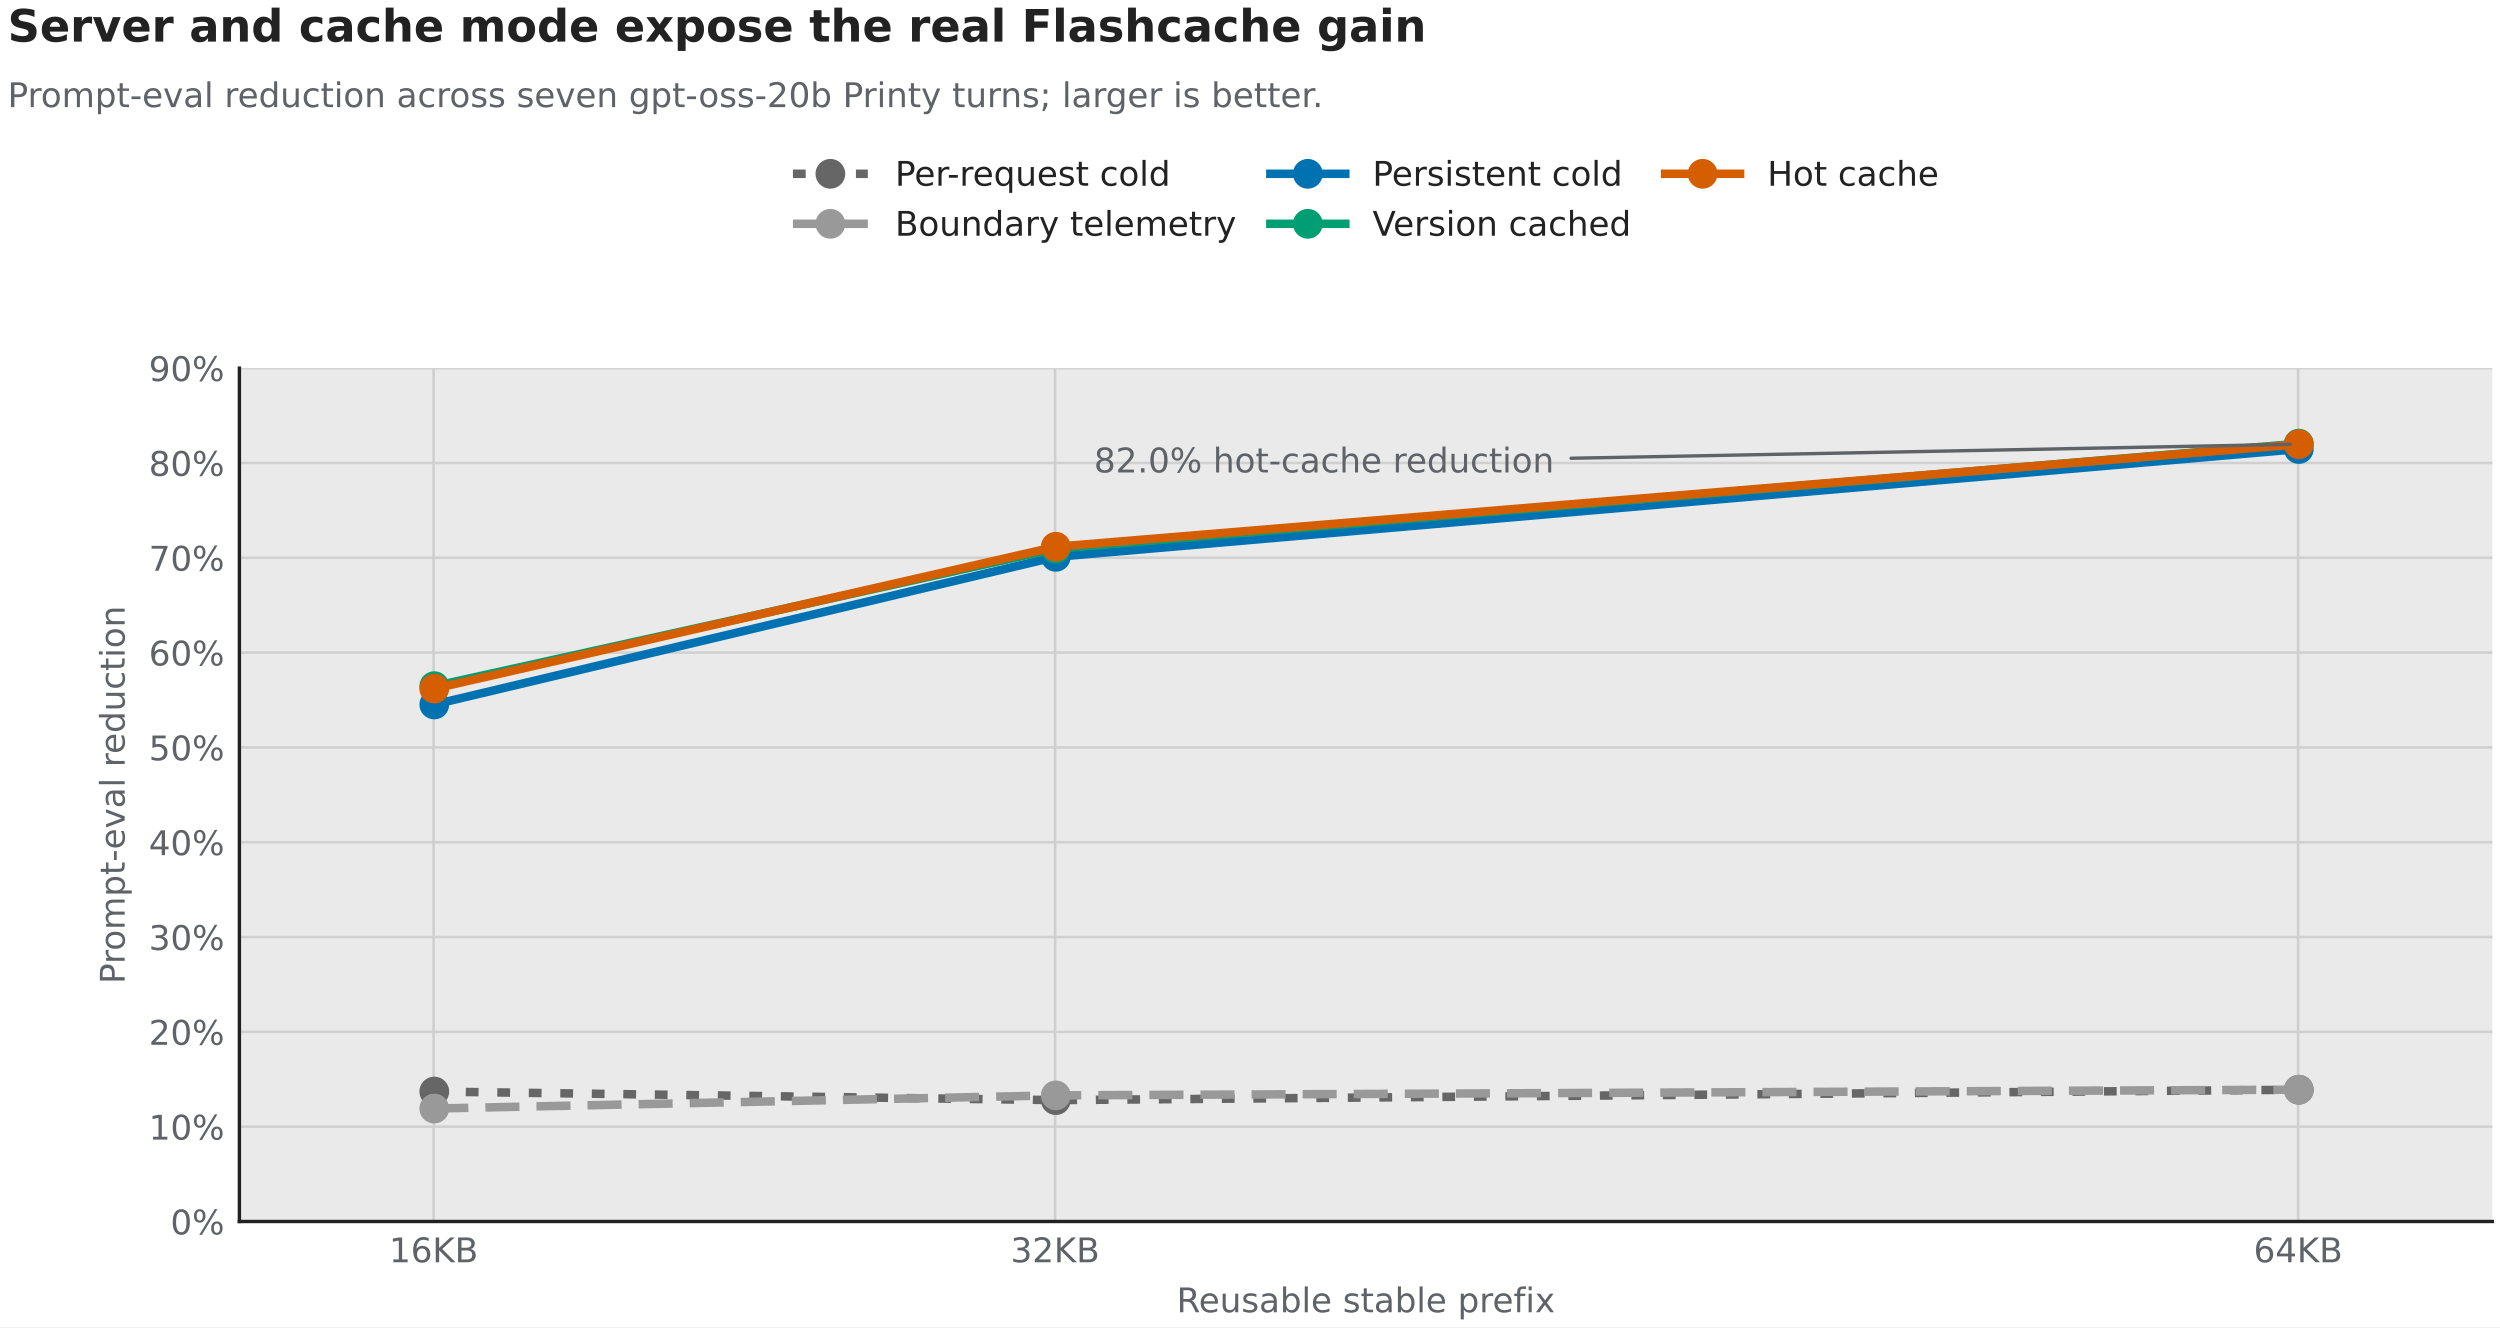
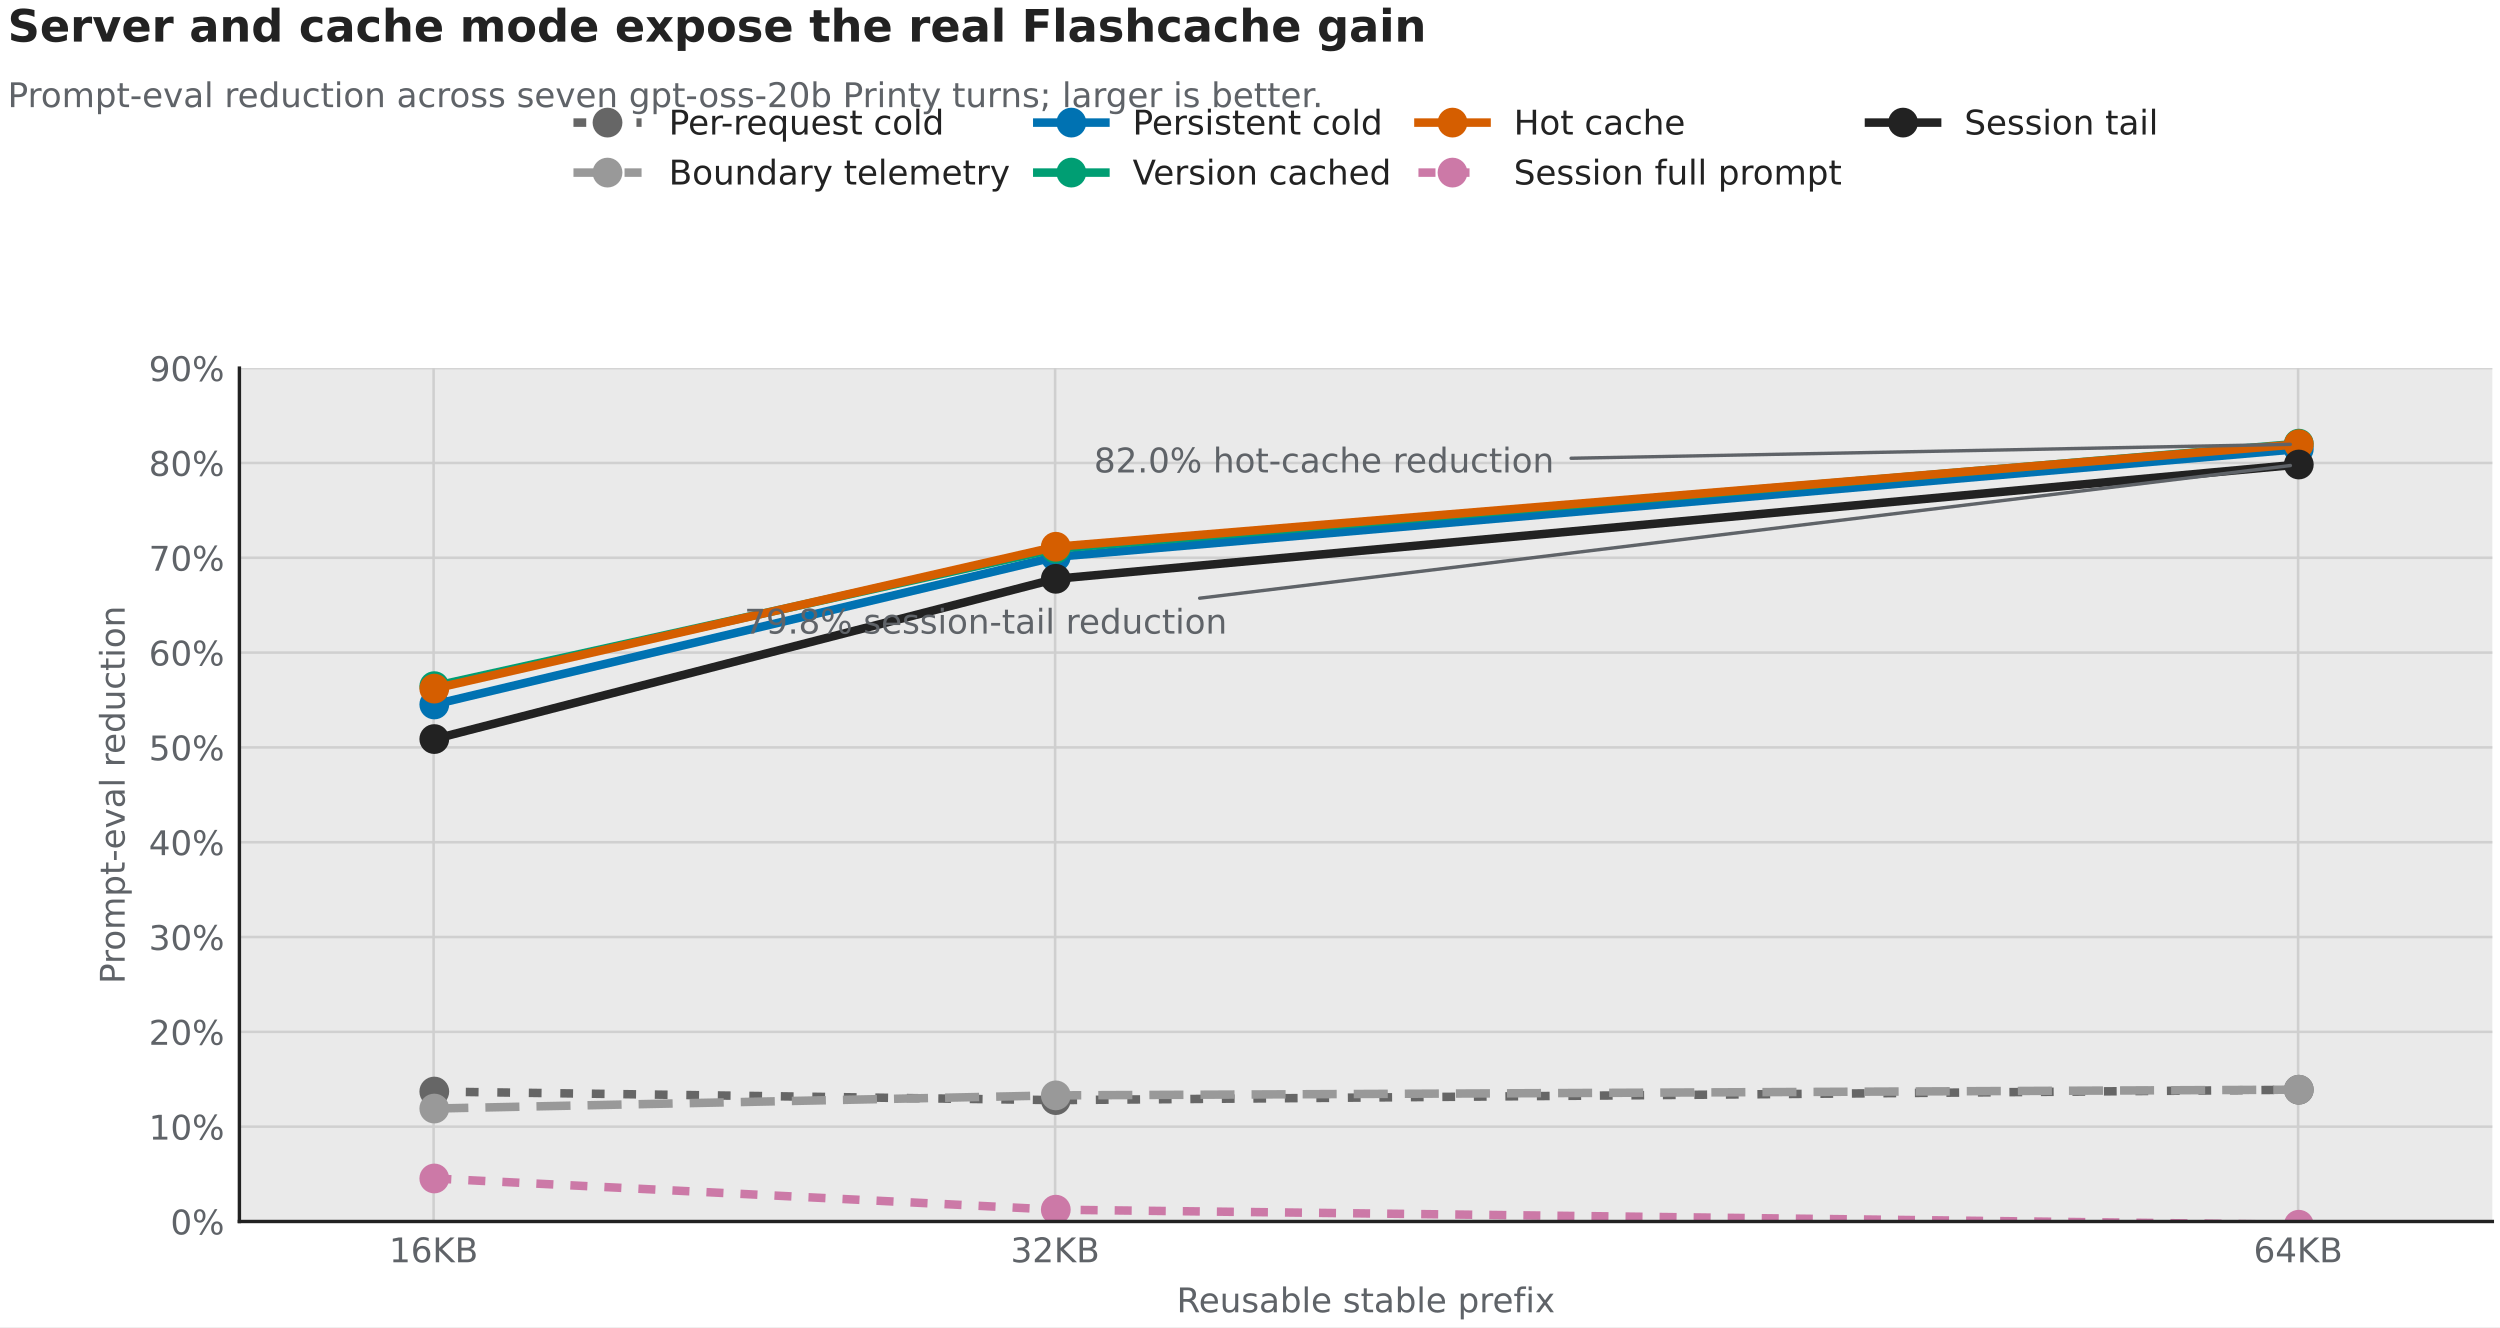
<svg xmlns="http://www.w3.org/2000/svg" xmlns:xlink="http://www.w3.org/1999/xlink" width="587.232pt" height="311.705pt" viewBox="0 0 587.232 311.705" version="1.1">
  <defs>
    <style type="text/css">*{stroke-linejoin: round; stroke-linecap: butt}</style>
  </defs>
  <g id="figure_1">
    <g id="patch_1">
      <path d="M 0 311.705 L 587.232 311.705 L 587.232 0 L 0 0 z " style="fill: #ffffff" />
    </g>
    <g id="axes_1">
      <g id="patch_2">
        <path d="M 56.232 286.92 L 585.432 286.92 L 585.432 86.472 L 56.232 86.472 z " style="fill: #eaeaea" />
      </g>
      <g id="matplotlib.axis_1">
        <g id="xtick_1">
          <g id="line2d_1">
-             <path d="M 101.853 286.92 L 101.853 86.472 " clip-path="url(#p357e5325a0)" style="fill: none; stroke: #cfcfcf; stroke-width: 0.6; stroke-linecap: square" />
+             <path d="M 101.853 286.92 L 101.853 86.472 " clip-path="url(#p5249ad72b9)" style="fill: none; stroke: #cfcfcf; stroke-width: 0.6; stroke-linecap: square" />
          </g>
          <g id="line2d_2" />
          <g id="text_1">
            <text style="fill: #5f6368; font: 8px 'DejaVu Sans'; text-anchor: middle" x="101.853" y="296.499" transform="rotate(-0 101.8527 296.4987)">16KB</text>
          </g>
        </g>
        <g id="xtick_2">
          <g id="line2d_3">
-             <path d="M 247.839 286.92 L 247.839 86.472 " clip-path="url(#p357e5325a0)" style="fill: none; stroke: #cfcfcf; stroke-width: 0.6; stroke-linecap: square" />
+             <path d="M 247.839 286.92 L 247.839 86.472 " clip-path="url(#p5249ad72b9)" style="fill: none; stroke: #cfcfcf; stroke-width: 0.6; stroke-linecap: square" />
          </g>
          <g id="line2d_4" />
          <g id="text_2">
            <text style="fill: #5f6368; font: 8px 'DejaVu Sans'; text-anchor: middle" x="247.839" y="296.499" transform="rotate(-0 247.8389 296.4987)">32KB</text>
          </g>
        </g>
        <g id="xtick_3">
          <g id="line2d_5">
-             <path d="M 539.811 286.92 L 539.811 86.472 " clip-path="url(#p357e5325a0)" style="fill: none; stroke: #cfcfcf; stroke-width: 0.6; stroke-linecap: square" />
+             <path d="M 539.811 286.92 L 539.811 86.472 " clip-path="url(#p5249ad72b9)" style="fill: none; stroke: #cfcfcf; stroke-width: 0.6; stroke-linecap: square" />
          </g>
          <g id="line2d_6" />
          <g id="text_3">
            <text style="fill: #5f6368; font: 8px 'DejaVu Sans'; text-anchor: middle" x="539.811" y="296.499" transform="rotate(-0 539.8113 296.4987)">64KB</text>
          </g>
        </g>
        <g id="text_4">
          <text style="fill: #5f6368; font: 8px 'DejaVu Sans'; text-anchor: middle" x="320.832" y="308.241" transform="rotate(-0 320.832 308.2412)">Reusable stable prefix</text>
        </g>
      </g>
      <g id="matplotlib.axis_2">
        <g id="ytick_1">
          <g id="line2d_7">
-             <path d="M 56.232 286.92 L 585.432 286.92 " clip-path="url(#p357e5325a0)" style="fill: none; stroke: #cfcfcf; stroke-opacity: 0.95; stroke-width: 0.6; stroke-linecap: square" />
+             <path d="M 56.232 286.92 L 585.432 286.92 " clip-path="url(#p5249ad72b9)" style="fill: none; stroke: #cfcfcf; stroke-opacity: 0.95; stroke-width: 0.6; stroke-linecap: square" />
          </g>
          <g id="line2d_8" />
          <g id="text_5">
            <text style="fill: #5f6368; font: 8px 'DejaVu Sans'; text-anchor: end" x="52.732" y="289.959" transform="rotate(-0 52.732 289.9594)">0%</text>
          </g>
        </g>
        <g id="ytick_2">
          <g id="line2d_9">
-             <path d="M 56.232 264.648 L 585.432 264.648 " clip-path="url(#p357e5325a0)" style="fill: none; stroke: #cfcfcf; stroke-opacity: 0.95; stroke-width: 0.6; stroke-linecap: square" />
+             <path d="M 56.232 264.648 L 585.432 264.648 " clip-path="url(#p5249ad72b9)" style="fill: none; stroke: #cfcfcf; stroke-opacity: 0.95; stroke-width: 0.6; stroke-linecap: square" />
          </g>
          <g id="line2d_10" />
          <g id="text_6">
            <text style="fill: #5f6368; font: 8px 'DejaVu Sans'; text-anchor: end" x="52.732" y="267.687" transform="rotate(-0 52.732 267.6874)">10%</text>
          </g>
        </g>
        <g id="ytick_3">
          <g id="line2d_11">
-             <path d="M 56.232 242.376 L 585.432 242.376 " clip-path="url(#p357e5325a0)" style="fill: none; stroke: #cfcfcf; stroke-opacity: 0.95; stroke-width: 0.6; stroke-linecap: square" />
+             <path d="M 56.232 242.376 L 585.432 242.376 " clip-path="url(#p5249ad72b9)" style="fill: none; stroke: #cfcfcf; stroke-opacity: 0.95; stroke-width: 0.6; stroke-linecap: square" />
          </g>
          <g id="line2d_12" />
          <g id="text_7">
            <text style="fill: #5f6368; font: 8px 'DejaVu Sans'; text-anchor: end" x="52.732" y="245.415" transform="rotate(-0 52.732 245.4154)">20%</text>
          </g>
        </g>
        <g id="ytick_4">
          <g id="line2d_13">
-             <path d="M 56.232 220.104 L 585.432 220.104 " clip-path="url(#p357e5325a0)" style="fill: none; stroke: #cfcfcf; stroke-opacity: 0.95; stroke-width: 0.6; stroke-linecap: square" />
+             <path d="M 56.232 220.104 L 585.432 220.104 " clip-path="url(#p5249ad72b9)" style="fill: none; stroke: #cfcfcf; stroke-opacity: 0.95; stroke-width: 0.6; stroke-linecap: square" />
          </g>
          <g id="line2d_14" />
          <g id="text_8">
            <text style="fill: #5f6368; font: 8px 'DejaVu Sans'; text-anchor: end" x="52.732" y="223.143" transform="rotate(-0 52.732 223.1434)">30%</text>
          </g>
        </g>
        <g id="ytick_5">
          <g id="line2d_15">
-             <path d="M 56.232 197.832 L 585.432 197.832 " clip-path="url(#p357e5325a0)" style="fill: none; stroke: #cfcfcf; stroke-opacity: 0.95; stroke-width: 0.6; stroke-linecap: square" />
+             <path d="M 56.232 197.832 L 585.432 197.832 " clip-path="url(#p5249ad72b9)" style="fill: none; stroke: #cfcfcf; stroke-opacity: 0.95; stroke-width: 0.6; stroke-linecap: square" />
          </g>
          <g id="line2d_16" />
          <g id="text_9">
            <text style="fill: #5f6368; font: 8px 'DejaVu Sans'; text-anchor: end" x="52.732" y="200.871" transform="rotate(-0 52.732 200.8714)">40%</text>
          </g>
        </g>
        <g id="ytick_6">
          <g id="line2d_17">
-             <path d="M 56.232 175.56 L 585.432 175.56 " clip-path="url(#p357e5325a0)" style="fill: none; stroke: #cfcfcf; stroke-opacity: 0.95; stroke-width: 0.6; stroke-linecap: square" />
+             <path d="M 56.232 175.56 L 585.432 175.56 " clip-path="url(#p5249ad72b9)" style="fill: none; stroke: #cfcfcf; stroke-opacity: 0.95; stroke-width: 0.6; stroke-linecap: square" />
          </g>
          <g id="line2d_18" />
          <g id="text_10">
            <text style="fill: #5f6368; font: 8px 'DejaVu Sans'; text-anchor: end" x="52.732" y="178.599" transform="rotate(-0 52.732 178.5994)">50%</text>
          </g>
        </g>
        <g id="ytick_7">
          <g id="line2d_19">
-             <path d="M 56.232 153.288 L 585.432 153.288 " clip-path="url(#p357e5325a0)" style="fill: none; stroke: #cfcfcf; stroke-opacity: 0.95; stroke-width: 0.6; stroke-linecap: square" />
+             <path d="M 56.232 153.288 L 585.432 153.288 " clip-path="url(#p5249ad72b9)" style="fill: none; stroke: #cfcfcf; stroke-opacity: 0.95; stroke-width: 0.6; stroke-linecap: square" />
          </g>
          <g id="line2d_20" />
          <g id="text_11">
            <text style="fill: #5f6368; font: 8px 'DejaVu Sans'; text-anchor: end" x="52.732" y="156.327" transform="rotate(-0 52.732 156.3274)">60%</text>
          </g>
        </g>
        <g id="ytick_8">
          <g id="line2d_21">
-             <path d="M 56.232 131.016 L 585.432 131.016 " clip-path="url(#p357e5325a0)" style="fill: none; stroke: #cfcfcf; stroke-opacity: 0.95; stroke-width: 0.6; stroke-linecap: square" />
+             <path d="M 56.232 131.016 L 585.432 131.016 " clip-path="url(#p5249ad72b9)" style="fill: none; stroke: #cfcfcf; stroke-opacity: 0.95; stroke-width: 0.6; stroke-linecap: square" />
          </g>
          <g id="line2d_22" />
          <g id="text_12">
            <text style="fill: #5f6368; font: 8px 'DejaVu Sans'; text-anchor: end" x="52.732" y="134.055" transform="rotate(-0 52.732 134.0554)">70%</text>
          </g>
        </g>
        <g id="ytick_9">
          <g id="line2d_23">
-             <path d="M 56.232 108.744 L 585.432 108.744 " clip-path="url(#p357e5325a0)" style="fill: none; stroke: #cfcfcf; stroke-opacity: 0.95; stroke-width: 0.6; stroke-linecap: square" />
+             <path d="M 56.232 108.744 L 585.432 108.744 " clip-path="url(#p5249ad72b9)" style="fill: none; stroke: #cfcfcf; stroke-opacity: 0.95; stroke-width: 0.6; stroke-linecap: square" />
          </g>
          <g id="line2d_24" />
          <g id="text_13">
            <text style="fill: #5f6368; font: 8px 'DejaVu Sans'; text-anchor: end" x="52.732" y="111.783" transform="rotate(-0 52.732 111.7834)">80%</text>
          </g>
        </g>
        <g id="ytick_10">
          <g id="line2d_25">
-             <path d="M 56.232 86.472 L 585.432 86.472 " clip-path="url(#p357e5325a0)" style="fill: none; stroke: #cfcfcf; stroke-opacity: 0.95; stroke-width: 0.6; stroke-linecap: square" />
+             <path d="M 56.232 86.472 L 585.432 86.472 " clip-path="url(#p5249ad72b9)" style="fill: none; stroke: #cfcfcf; stroke-opacity: 0.95; stroke-width: 0.6; stroke-linecap: square" />
          </g>
          <g id="line2d_26" />
          <g id="text_14">
            <text style="fill: #5f6368; font: 8px 'DejaVu Sans'; text-anchor: end" x="52.732" y="89.511" transform="rotate(-0 52.732 89.51138)">90%</text>
          </g>
        </g>
        <g id="text_15">
          <text style="fill: #5f6368; font: 8px 'DejaVu Sans'; text-anchor: middle" x="29.287" y="186.696" transform="rotate(-90 29.287 186.696)">Prompt-eval reduction</text>
        </g>
      </g>
      <g id="line2d_27">
-         <path d="M 102.013 256.396 L 247.999 258.412 L 539.972 255.971 " clip-path="url(#p357e5325a0)" style="fill: none; stroke-dasharray: 3,4.4; stroke-dashoffset: 0; stroke: #666666; stroke-width: 2" />
-         <defs>
-           <path id="mc2dba11fb1" d="M 0 3 C 0.796 3 1.559 2.684 2.121 2.121 C 2.684 1.559 3 0.796 3 0 C 3 -0.796 2.684 -1.559 2.121 -2.121 C 1.559 -2.684 0.796 -3 0 -3 C -0.796 -3 -1.559 -2.684 -2.121 -2.121 C -2.684 -1.559 -3 -0.796 -3 0 C -3 0.796 -2.684 1.559 -2.121 2.121 C -1.559 2.684 -0.796 3 0 3 z " style="stroke: #666666" />
-         </defs>
-         <g clip-path="url(#p357e5325a0)">
-           <use xlink:href="#mc2dba11fb1" x="102.013" y="256.396" style="fill: #666666; stroke: #666666" />
-           <use xlink:href="#mc2dba11fb1" x="247.999" y="258.412" style="fill: #666666; stroke: #666666" />
-           <use xlink:href="#mc2dba11fb1" x="539.972" y="255.971" style="fill: #666666; stroke: #666666" />
+         <path d="M 102.013 256.396 L 247.999 258.412 L 539.972 255.971 " clip-path="url(#p5249ad72b9)" style="fill: none; stroke-dasharray: 3,4.4; stroke-dashoffset: 0; stroke: #666666; stroke-width: 2" />
+         <defs>
+           <path id="m82ee604b78" d="M 0 3 C 0.796 3 1.559 2.684 2.121 2.121 C 2.684 1.559 3 0.796 3 0 C 3 -0.796 2.684 -1.559 2.121 -2.121 C 1.559 -2.684 0.796 -3 0 -3 C -0.796 -3 -1.559 -2.684 -2.121 -2.121 C -2.684 -1.559 -3 -0.796 -3 0 C -3 0.796 -2.684 1.559 -2.121 2.121 C -1.559 2.684 -0.796 3 0 3 z " style="stroke: #666666" />
+         </defs>
+         <g clip-path="url(#p5249ad72b9)">
+           <use xlink:href="#m82ee604b78" x="102.013" y="256.396" style="fill: #666666; stroke: #666666" />
+           <use xlink:href="#m82ee604b78" x="247.999" y="258.412" style="fill: #666666; stroke: #666666" />
+           <use xlink:href="#m82ee604b78" x="539.972" y="255.971" style="fill: #666666; stroke: #666666" />
        </g>
      </g>
      <g id="line2d_28">
-         <path d="M 102.013 260.39 L 247.999 257.294 L 539.972 255.958 " clip-path="url(#p357e5325a0)" style="fill: none; stroke-dasharray: 8,4; stroke-dashoffset: 0; stroke: #999999; stroke-width: 2" />
-         <defs>
-           <path id="me197c5bb1f" d="M 0 3 C 0.796 3 1.559 2.684 2.121 2.121 C 2.684 1.559 3 0.796 3 0 C 3 -0.796 2.684 -1.559 2.121 -2.121 C 1.559 -2.684 0.796 -3 0 -3 C -0.796 -3 -1.559 -2.684 -2.121 -2.121 C -2.684 -1.559 -3 -0.796 -3 0 C -3 0.796 -2.684 1.559 -2.121 2.121 C -1.559 2.684 -0.796 3 0 3 z " style="stroke: #999999" />
-         </defs>
-         <g clip-path="url(#p357e5325a0)">
-           <use xlink:href="#me197c5bb1f" x="102.013" y="260.39" style="fill: #999999; stroke: #999999" />
-           <use xlink:href="#me197c5bb1f" x="247.999" y="257.294" style="fill: #999999; stroke: #999999" />
-           <use xlink:href="#me197c5bb1f" x="539.972" y="255.958" style="fill: #999999; stroke: #999999" />
+         <path d="M 102.013 260.39 L 247.999 257.294 L 539.972 255.958 " clip-path="url(#p5249ad72b9)" style="fill: none; stroke-dasharray: 8,4; stroke-dashoffset: 0; stroke: #999999; stroke-width: 2" />
+         <defs>
+           <path id="m843da13e71" d="M 0 3 C 0.796 3 1.559 2.684 2.121 2.121 C 2.684 1.559 3 0.796 3 0 C 3 -0.796 2.684 -1.559 2.121 -2.121 C 1.559 -2.684 0.796 -3 0 -3 C -0.796 -3 -1.559 -2.684 -2.121 -2.121 C -2.684 -1.559 -3 -0.796 -3 0 C -3 0.796 -2.684 1.559 -2.121 2.121 C -1.559 2.684 -0.796 3 0 3 z " style="stroke: #999999" />
+         </defs>
+         <g clip-path="url(#p5249ad72b9)">
+           <use xlink:href="#m843da13e71" x="102.013" y="260.39" style="fill: #999999; stroke: #999999" />
+           <use xlink:href="#m843da13e71" x="247.999" y="257.294" style="fill: #999999; stroke: #999999" />
+           <use xlink:href="#m843da13e71" x="539.972" y="255.958" style="fill: #999999; stroke: #999999" />
        </g>
      </g>
      <g id="line2d_29">
-         <path d="M 102.013 165.476 L 247.999 130.797 L 539.972 105.473 " clip-path="url(#p357e5325a0)" style="fill: none; stroke: #0072b2; stroke-width: 2; stroke-linecap: square" />
-         <defs>
-           <path id="mb7a94ad195" d="M 0 3 C 0.796 3 1.559 2.684 2.121 2.121 C 2.684 1.559 3 0.796 3 0 C 3 -0.796 2.684 -1.559 2.121 -2.121 C 1.559 -2.684 0.796 -3 0 -3 C -0.796 -3 -1.559 -2.684 -2.121 -2.121 C -2.684 -1.559 -3 -0.796 -3 0 C -3 0.796 -2.684 1.559 -2.121 2.121 C -1.559 2.684 -0.796 3 0 3 z " style="stroke: #0072b2" />
-         </defs>
-         <g clip-path="url(#p357e5325a0)">
-           <use xlink:href="#mb7a94ad195" x="102.013" y="165.476" style="fill: #0072b2; stroke: #0072b2" />
-           <use xlink:href="#mb7a94ad195" x="247.999" y="130.797" style="fill: #0072b2; stroke: #0072b2" />
-           <use xlink:href="#mb7a94ad195" x="539.972" y="105.473" style="fill: #0072b2; stroke: #0072b2" />
+         <path d="M 102.013 165.476 L 247.999 130.797 L 539.972 105.473 " clip-path="url(#p5249ad72b9)" style="fill: none; stroke: #0072b2; stroke-width: 2; stroke-linecap: square" />
+         <defs>
+           <path id="m91c0ab7e94" d="M 0 3 C 0.796 3 1.559 2.684 2.121 2.121 C 2.684 1.559 3 0.796 3 0 C 3 -0.796 2.684 -1.559 2.121 -2.121 C 1.559 -2.684 0.796 -3 0 -3 C -0.796 -3 -1.559 -2.684 -2.121 -2.121 C -2.684 -1.559 -3 -0.796 -3 0 C -3 0.796 -2.684 1.559 -2.121 2.121 C -1.559 2.684 -0.796 3 0 3 z " style="stroke: #0072b2" />
+         </defs>
+         <g clip-path="url(#p5249ad72b9)">
+           <use xlink:href="#m91c0ab7e94" x="102.013" y="165.476" style="fill: #0072b2; stroke: #0072b2" />
+           <use xlink:href="#m91c0ab7e94" x="247.999" y="130.797" style="fill: #0072b2; stroke: #0072b2" />
+           <use xlink:href="#m91c0ab7e94" x="539.972" y="105.473" style="fill: #0072b2; stroke: #0072b2" />
        </g>
      </g>
      <g id="line2d_30">
-         <path d="M 102.013 161.169 L 247.999 128.891 L 539.972 104.203 " clip-path="url(#p357e5325a0)" style="fill: none; stroke: #009e73; stroke-width: 2; stroke-linecap: square" />
-         <defs>
-           <path id="m45be227753" d="M 0 3 C 0.796 3 1.559 2.684 2.121 2.121 C 2.684 1.559 3 0.796 3 0 C 3 -0.796 2.684 -1.559 2.121 -2.121 C 1.559 -2.684 0.796 -3 0 -3 C -0.796 -3 -1.559 -2.684 -2.121 -2.121 C -2.684 -1.559 -3 -0.796 -3 0 C -3 0.796 -2.684 1.559 -2.121 2.121 C -1.559 2.684 -0.796 3 0 3 z " style="stroke: #009e73" />
-         </defs>
-         <g clip-path="url(#p357e5325a0)">
-           <use xlink:href="#m45be227753" x="102.013" y="161.169" style="fill: #009e73; stroke: #009e73" />
-           <use xlink:href="#m45be227753" x="247.999" y="128.891" style="fill: #009e73; stroke: #009e73" />
-           <use xlink:href="#m45be227753" x="539.972" y="104.203" style="fill: #009e73; stroke: #009e73" />
+         <path d="M 102.013 161.169 L 247.999 128.891 L 539.972 104.203 " clip-path="url(#p5249ad72b9)" style="fill: none; stroke: #009e73; stroke-width: 2; stroke-linecap: square" />
+         <defs>
+           <path id="m8b208354db" d="M 0 3 C 0.796 3 1.559 2.684 2.121 2.121 C 2.684 1.559 3 0.796 3 0 C 3 -0.796 2.684 -1.559 2.121 -2.121 C 1.559 -2.684 0.796 -3 0 -3 C -0.796 -3 -1.559 -2.684 -2.121 -2.121 C -2.684 -1.559 -3 -0.796 -3 0 C -3 0.796 -2.684 1.559 -2.121 2.121 C -1.559 2.684 -0.796 3 0 3 z " style="stroke: #009e73" />
+         </defs>
+         <g clip-path="url(#p5249ad72b9)">
+           <use xlink:href="#m8b208354db" x="102.013" y="161.169" style="fill: #009e73; stroke: #009e73" />
+           <use xlink:href="#m8b208354db" x="247.999" y="128.891" style="fill: #009e73; stroke: #009e73" />
+           <use xlink:href="#m8b208354db" x="539.972" y="104.203" style="fill: #009e73; stroke: #009e73" />
        </g>
      </g>
      <g id="line2d_31">
-         <path d="M 102.013 161.75 L 247.999 128.427 L 539.972 104.338 " clip-path="url(#p357e5325a0)" style="fill: none; stroke: #d55e00; stroke-width: 2; stroke-linecap: square" />
-         <defs>
-           <path id="meaf0b0206a" d="M 0 3 C 0.796 3 1.559 2.684 2.121 2.121 C 2.684 1.559 3 0.796 3 0 C 3 -0.796 2.684 -1.559 2.121 -2.121 C 1.559 -2.684 0.796 -3 0 -3 C -0.796 -3 -1.559 -2.684 -2.121 -2.121 C -2.684 -1.559 -3 -0.796 -3 0 C -3 0.796 -2.684 1.559 -2.121 2.121 C -1.559 2.684 -0.796 3 0 3 z " style="stroke: #d55e00" />
-         </defs>
-         <g clip-path="url(#p357e5325a0)">
-           <use xlink:href="#meaf0b0206a" x="102.013" y="161.75" style="fill: #d55e00; stroke: #d55e00" />
-           <use xlink:href="#meaf0b0206a" x="247.999" y="128.427" style="fill: #d55e00; stroke: #d55e00" />
-           <use xlink:href="#meaf0b0206a" x="539.972" y="104.338" style="fill: #d55e00; stroke: #d55e00" />
+         <path d="M 102.013 161.75 L 247.999 128.427 L 539.972 104.338 " clip-path="url(#p5249ad72b9)" style="fill: none; stroke: #d55e00; stroke-width: 2; stroke-linecap: square" />
+         <defs>
+           <path id="ma40632c64d" d="M 0 3 C 0.796 3 1.559 2.684 2.121 2.121 C 2.684 1.559 3 0.796 3 0 C 3 -0.796 2.684 -1.559 2.121 -2.121 C 1.559 -2.684 0.796 -3 0 -3 C -0.796 -3 -1.559 -2.684 -2.121 -2.121 C -2.684 -1.559 -3 -0.796 -3 0 C -3 0.796 -2.684 1.559 -2.121 2.121 C -1.559 2.684 -0.796 3 0 3 z " style="stroke: #d55e00" />
+         </defs>
+         <g clip-path="url(#p5249ad72b9)">
+           <use xlink:href="#ma40632c64d" x="102.013" y="161.75" style="fill: #d55e00; stroke: #d55e00" />
+           <use xlink:href="#ma40632c64d" x="247.999" y="128.427" style="fill: #d55e00; stroke: #d55e00" />
+           <use xlink:href="#ma40632c64d" x="539.972" y="104.338" style="fill: #d55e00; stroke: #d55e00" />
+         </g>
+       </g>
+       <g id="line2d_32">
+         <path d="M 102.013 276.816 L 247.999 284.146 L 539.972 287.68 " clip-path="url(#p5249ad72b9)" style="fill: none; stroke-dasharray: 4,4; stroke-dashoffset: 0; stroke: #cc79a7; stroke-width: 2" />
+         <defs>
+           <path id="med80cf28ef" d="M 0 3 C 0.796 3 1.559 2.684 2.121 2.121 C 2.684 1.559 3 0.796 3 0 C 3 -0.796 2.684 -1.559 2.121 -2.121 C 1.559 -2.684 0.796 -3 0 -3 C -0.796 -3 -1.559 -2.684 -2.121 -2.121 C -2.684 -1.559 -3 -0.796 -3 0 C -3 0.796 -2.684 1.559 -2.121 2.121 C -1.559 2.684 -0.796 3 0 3 z " style="stroke: #cc79a7" />
+         </defs>
+         <g clip-path="url(#p5249ad72b9)">
+           <use xlink:href="#med80cf28ef" x="102.013" y="276.816" style="fill: #cc79a7; stroke: #cc79a7" />
+           <use xlink:href="#med80cf28ef" x="247.999" y="284.146" style="fill: #cc79a7; stroke: #cc79a7" />
+           <use xlink:href="#med80cf28ef" x="539.972" y="287.68" style="fill: #cc79a7; stroke: #cc79a7" />
+         </g>
+       </g>
+       <g id="line2d_33">
+         <path d="M 102.013 173.602 L 247.999 135.958 L 539.972 109.108 " clip-path="url(#p5249ad72b9)" style="fill: none; stroke: #222222; stroke-width: 2; stroke-linecap: square" />
+         <defs>
+           <path id="mf35e7a8cee" d="M 0 3 C 0.796 3 1.559 2.684 2.121 2.121 C 2.684 1.559 3 0.796 3 0 C 3 -0.796 2.684 -1.559 2.121 -2.121 C 1.559 -2.684 0.796 -3 0 -3 C -0.796 -3 -1.559 -2.684 -2.121 -2.121 C -2.684 -1.559 -3 -0.796 -3 0 C -3 0.796 -2.684 1.559 -2.121 2.121 C -1.559 2.684 -0.796 3 0 3 z " style="stroke: #222222" />
+         </defs>
+         <g clip-path="url(#p5249ad72b9)">
+           <use xlink:href="#mf35e7a8cee" x="102.013" y="173.602" style="fill: #222222; stroke: #222222" />
+           <use xlink:href="#mf35e7a8cee" x="247.999" y="135.958" style="fill: #222222; stroke: #222222" />
+           <use xlink:href="#mf35e7a8cee" x="539.972" y="109.108" style="fill: #222222; stroke: #222222" />
        </g>
      </g>
      <g id="patch_3">
        <path d="M 56.232 286.92 L 56.232 86.472 " style="fill: none; stroke: #222222; stroke-width: 0.8; stroke-linejoin: miter; stroke-linecap: square" />
      </g>
      <g id="patch_4">
        <path d="M 56.232 286.92 L 585.432 286.92 " style="fill: none; stroke: #222222; stroke-width: 0.8; stroke-linejoin: miter; stroke-linecap: square" />
      </g>
      <g id="patch_5">
        <path d="M 369.045 107.642 Q 453.508 106.009 537.971 104.377 " style="fill: none; stroke: #5f6368; stroke-width: 0.8; stroke-linecap: round" />
      </g>
      <g id="text_16">
        <text style="fill: #5f6368; font: 8px 'DejaVu Sans'; text-anchor: start" x="256.963" y="110.971" transform="rotate(-0 256.963 110.9712)">82.0% hot-cache reduction</text>
      </g>
+       <g id="patch_6">
+         <path d="M 281.79 140.513 Q 409.89 124.931 537.99 109.349 " style="fill: none; stroke: #5f6368; stroke-width: 0.8; stroke-linecap: round" />
+       </g>
+       <g id="text_17">
+         <text style="fill: #5f6368; font: 8px 'DejaVu Sans'; text-anchor: start" x="174.846" y="148.834" transform="rotate(-0 174.8458 148.8336)">79.8% session-tail reduction</text>
+       </g>
      <g id="legend_1">
-         <g id="line2d_32">
-           <path d="M 186.25 40.825 L 195.049 40.825 L 203.85 40.825 " style="fill: none; stroke-dasharray: 3,4.4; stroke-dashoffset: 0; stroke: #666666; stroke-width: 2" />
-           <g>
-             <use xlink:href="#mc2dba11fb1" x="195.049" y="40.825" style="fill: #666666; stroke: #666666" />
-           </g>
-         </g>
-         <g id="text_17">
-           <text style="fill: #222222; font: 8px 'DejaVu Sans'; text-anchor: start" x="210.25" y="43.625" transform="rotate(-0 210.2495 43.62531)">Per-request cold</text>
-         </g>
-         <g id="line2d_33">
-           <path d="M 186.25 52.568 L 195.049 52.568 L 203.85 52.568 " style="fill: none; stroke-dasharray: 8,4; stroke-dashoffset: 0; stroke: #999999; stroke-width: 2" />
-           <g>
-             <use xlink:href="#me197c5bb1f" x="195.049" y="52.568" style="fill: #999999; stroke: #999999" />
+         <g id="line2d_34">
+           <path d="M 134.701 28.798 L 142.701 28.798 L 150.701 28.798 " style="fill: none; stroke-dasharray: 3,4.4; stroke-dashoffset: 0; stroke: #666666; stroke-width: 2" />
+           <g>
+             <use xlink:href="#m82ee604b78" x="142.701" y="28.798" style="fill: #666666; stroke: #666666" />
          </g>
        </g>
        <g id="text_18">
-           <text style="fill: #222222; font: 8px 'DejaVu Sans'; text-anchor: start" x="210.25" y="55.368" transform="rotate(-0 210.2495 55.36781)">Boundary telemetry</text>
-         </g>
-         <g id="line2d_34">
-           <path d="M 298.399 40.825 L 307.2 40.825 L 316 40.825 " style="fill: none; stroke: #0072b2; stroke-width: 2; stroke-linecap: square" />
-           <g>
-             <use xlink:href="#mb7a94ad195" x="307.2" y="40.825" style="fill: #0072b2; stroke: #0072b2" />
+           <text style="fill: #222222; font: 8px 'DejaVu Sans'; text-anchor: start" x="157.101" y="31.598" transform="rotate(-0 157.1008 31.59843)">Per-request cold</text>
+         </g>
+         <g id="line2d_35">
+           <path d="M 134.701 40.541 L 142.701 40.541 L 150.701 40.541 " style="fill: none; stroke-dasharray: 8,4; stroke-dashoffset: 0; stroke: #999999; stroke-width: 2" />
+           <g>
+             <use xlink:href="#m843da13e71" x="142.701" y="40.541" style="fill: #999999; stroke: #999999" />
          </g>
        </g>
        <g id="text_19">
-           <text style="fill: #222222; font: 8px 'DejaVu Sans'; text-anchor: start" x="322.399" y="43.625" transform="rotate(-0 322.3995 43.62531)">Persistent cold</text>
-         </g>
-         <g id="line2d_35">
-           <path d="M 298.399 52.568 L 307.2 52.568 L 316 52.568 " style="fill: none; stroke: #009e73; stroke-width: 2; stroke-linecap: square" />
-           <g>
-             <use xlink:href="#m45be227753" x="307.2" y="52.568" style="fill: #009e73; stroke: #009e73" />
+           <text style="fill: #222222; font: 8px 'DejaVu Sans'; text-anchor: start" x="157.101" y="43.341" transform="rotate(-0 157.1008 43.34093)">Boundary telemetry</text>
+         </g>
+         <g id="line2d_36">
+           <path d="M 243.651 28.798 L 251.651 28.798 L 259.651 28.798 " style="fill: none; stroke: #0072b2; stroke-width: 2; stroke-linecap: square" />
+           <g>
+             <use xlink:href="#m91c0ab7e94" x="251.651" y="28.798" style="fill: #0072b2; stroke: #0072b2" />
          </g>
        </g>
        <g id="text_20">
-           <text style="fill: #222222; font: 8px 'DejaVu Sans'; text-anchor: start" x="322.399" y="55.368" transform="rotate(-0 322.3995 55.36781)">Version cached</text>
-         </g>
-         <g id="line2d_36">
-           <path d="M 391.132 40.825 L 399.932 40.825 L 408.732 40.825 " style="fill: none; stroke: #d55e00; stroke-width: 2; stroke-linecap: square" />
-           <g>
-             <use xlink:href="#meaf0b0206a" x="399.932" y="40.825" style="fill: #d55e00; stroke: #d55e00" />
+           <text style="fill: #222222; font: 8px 'DejaVu Sans'; text-anchor: start" x="266.051" y="31.598" transform="rotate(-0 266.0507 31.59843)">Persistent cold</text>
+         </g>
+         <g id="line2d_37">
+           <path d="M 243.651 40.541 L 251.651 40.541 L 259.651 40.541 " style="fill: none; stroke: #009e73; stroke-width: 2; stroke-linecap: square" />
+           <g>
+             <use xlink:href="#m8b208354db" x="251.651" y="40.541" style="fill: #009e73; stroke: #009e73" />
          </g>
        </g>
        <g id="text_21">
-           <text style="fill: #222222; font: 8px 'DejaVu Sans'; text-anchor: start" x="415.132" y="43.625" transform="rotate(-0 415.132 43.62531)">Hot cache</text>
+           <text style="fill: #222222; font: 8px 'DejaVu Sans'; text-anchor: start" x="266.051" y="43.341" transform="rotate(-0 266.0507 43.34093)">Version cached</text>
+         </g>
+         <g id="line2d_38">
+           <path d="M 333.183 28.798 L 341.183 28.798 L 349.183 28.798 " style="fill: none; stroke: #d55e00; stroke-width: 2; stroke-linecap: square" />
+           <g>
+             <use xlink:href="#ma40632c64d" x="341.183" y="28.798" style="fill: #d55e00; stroke: #d55e00" />
+           </g>
+         </g>
+         <g id="text_22">
+           <text style="fill: #222222; font: 8px 'DejaVu Sans'; text-anchor: start" x="355.583" y="31.598" transform="rotate(-0 355.5833 31.59843)">Hot cache</text>
+         </g>
+         <g id="line2d_39">
+           <path d="M 333.183 40.541 L 341.183 40.541 L 349.183 40.541 " style="fill: none; stroke-dasharray: 4,4; stroke-dashoffset: 0; stroke: #cc79a7; stroke-width: 2" />
+           <g>
+             <use xlink:href="#med80cf28ef" x="341.183" y="40.541" style="fill: #cc79a7; stroke: #cc79a7" />
+           </g>
+         </g>
+         <g id="text_23">
+           <text style="fill: #222222; font: 8px 'DejaVu Sans'; text-anchor: start" x="355.583" y="43.341" transform="rotate(-0 355.5833 43.34093)">Session full prompt</text>
+         </g>
+         <g id="line2d_40">
+           <path d="M 439.013 28.798 L 447.013 28.798 L 455.013 28.798 " style="fill: none; stroke: #222222; stroke-width: 2; stroke-linecap: square" />
+           <g>
+             <use xlink:href="#mf35e7a8cee" x="447.013" y="28.798" style="fill: #222222; stroke: #222222" />
+           </g>
+         </g>
+         <g id="text_24">
+           <text style="fill: #222222; font: 8px 'DejaVu Sans'; text-anchor: start" x="461.413" y="31.598" transform="rotate(-0 461.4133 31.59843)">Session tail</text>
        </g>
      </g>
    </g>
-     <g id="text_22">
+     <g id="text_25">
      <text style="fill: #222222; font: 600 10.5px 'DejaVu Sans'; text-anchor: start" x="1.8" y="9.778" transform="rotate(-0 1.8 9.778359)">Server and cache mode expose the real Flashcache gain</text>
    </g>
-     <g id="text_23">
+     <g id="text_26">
      <text style="fill: #5f6368; font: 8px 'DejaVu Sans'; text-anchor: start" x="1.8" y="25.159" transform="rotate(-0 1.8 25.15875)">Prompt-eval reduction across seven gpt-oss-20b Printy turns; larger is better.</text>
    </g>
  </g>
  <defs>
-     <clipPath id="p357e5325a0">
+     <clipPath id="p5249ad72b9">
      <rect x="56.232" y="86.472" width="529.2" height="200.448" />
    </clipPath>
  </defs>
</svg>
